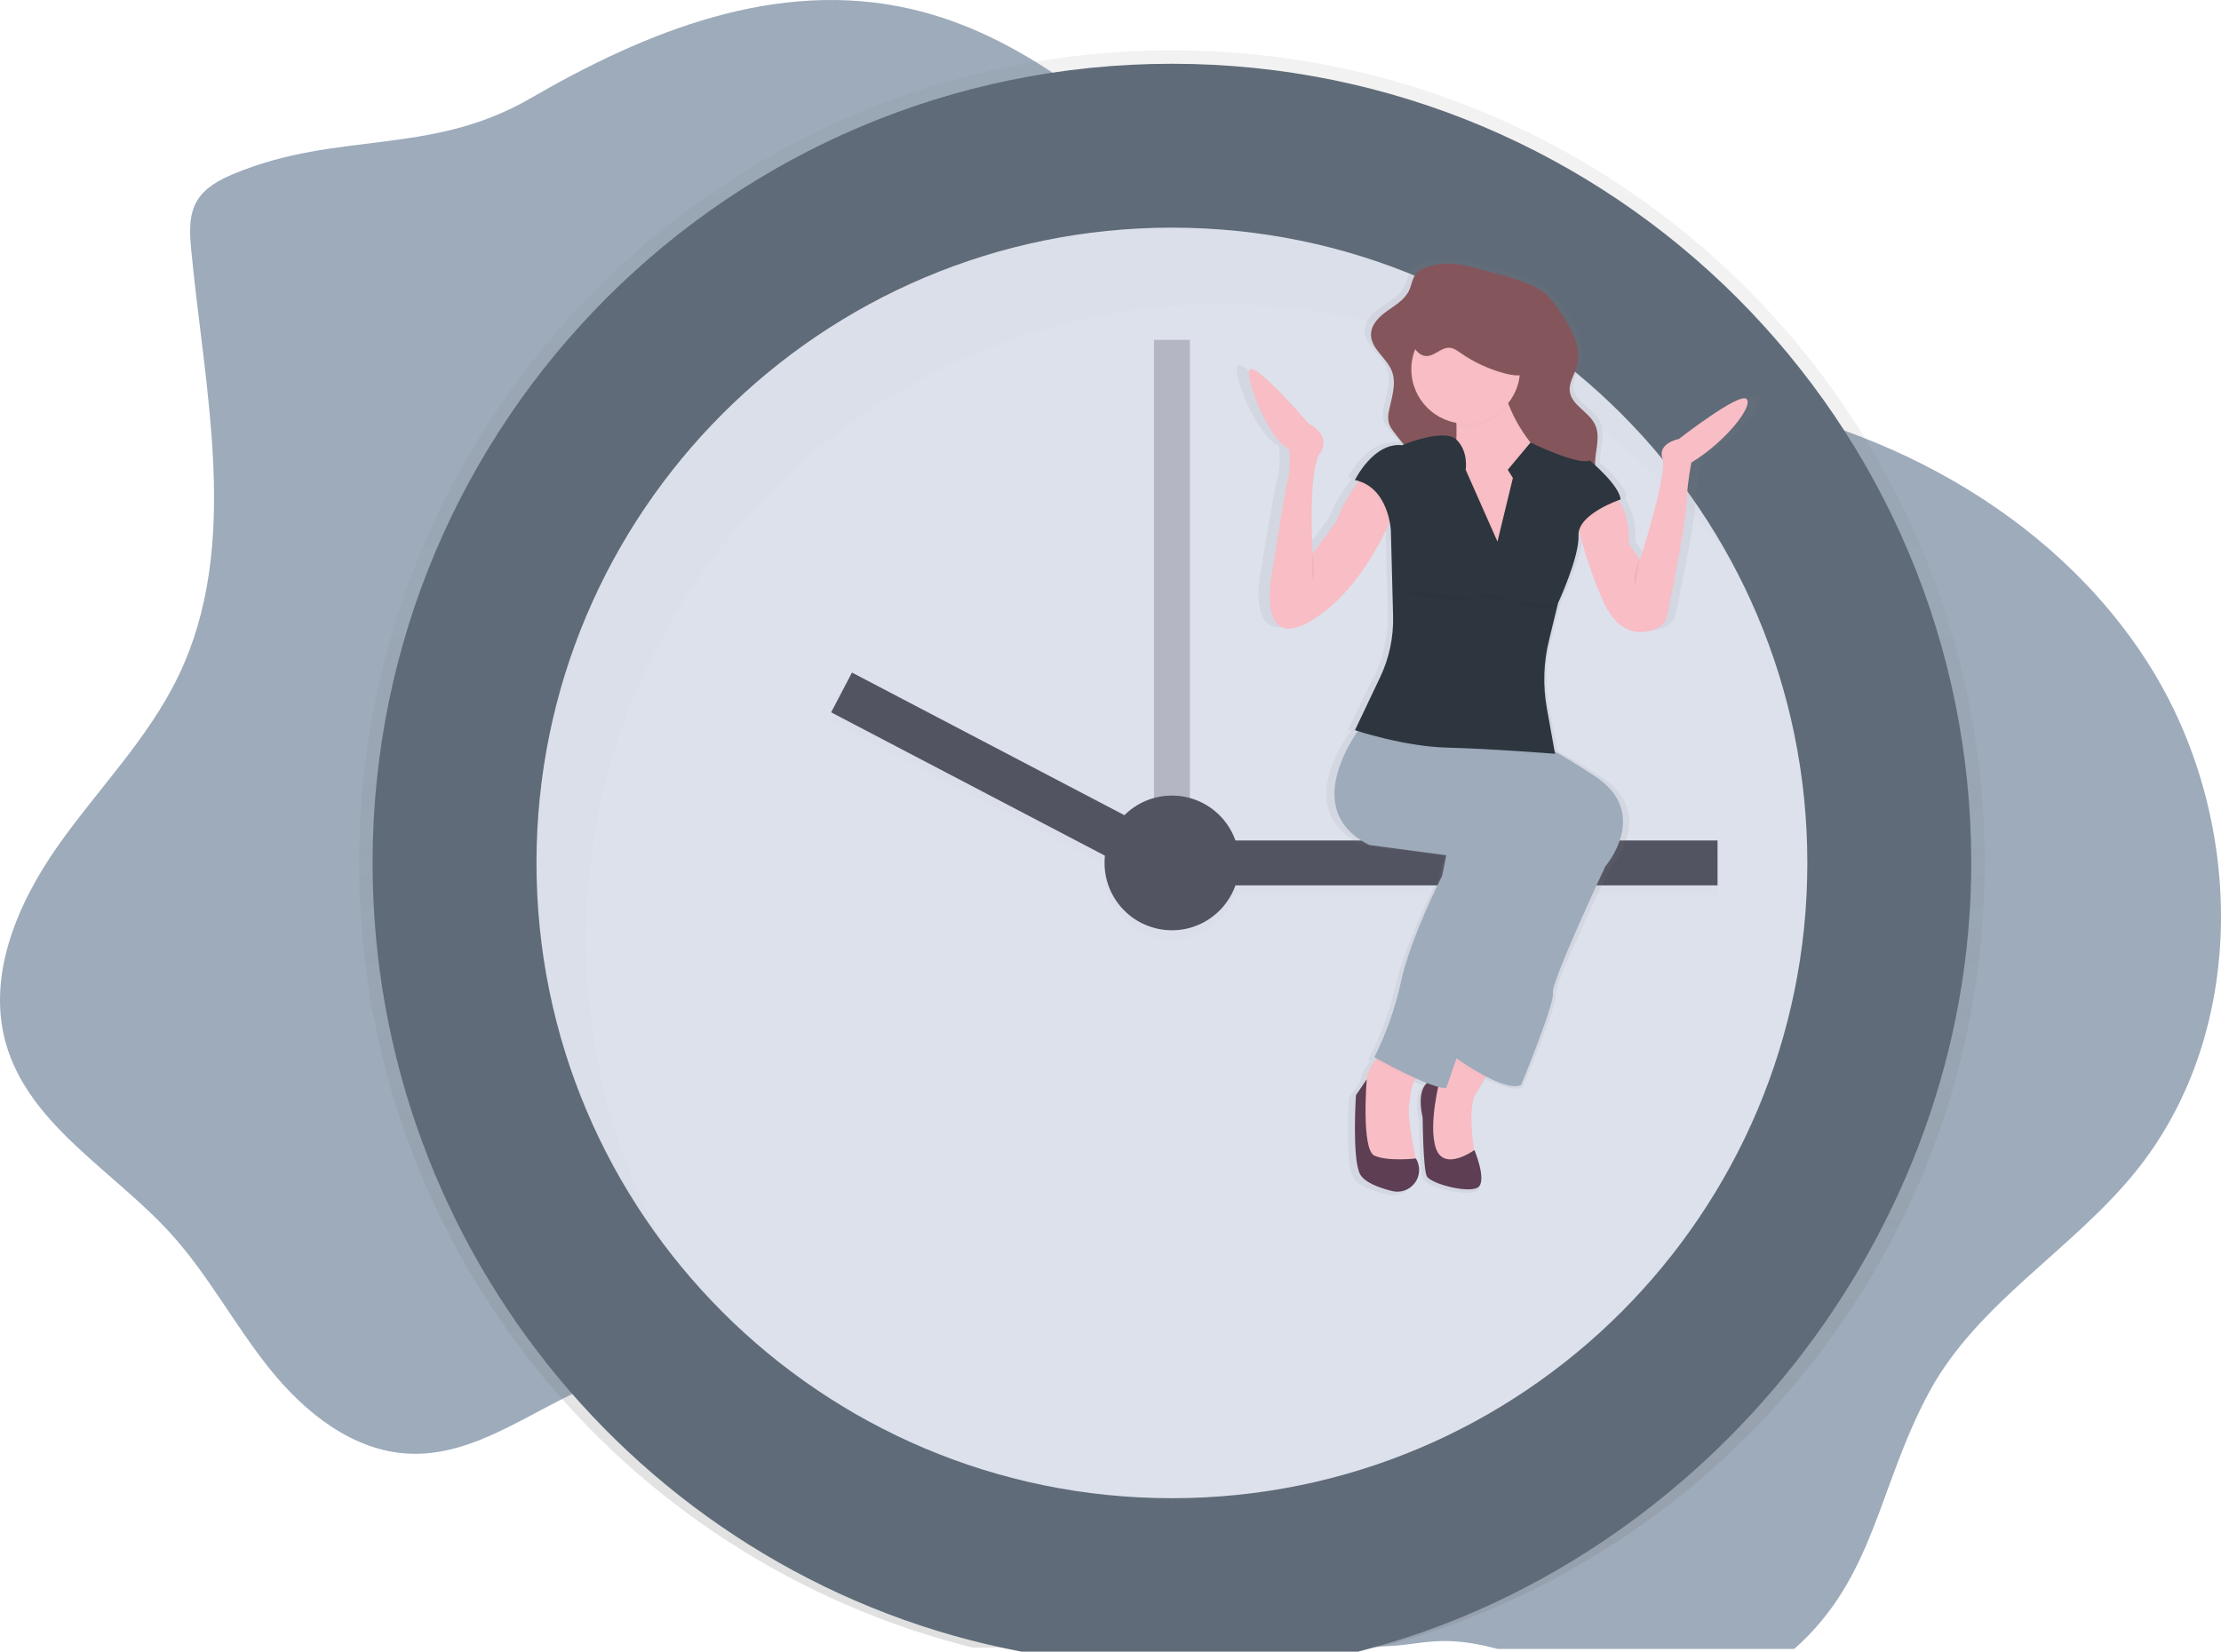
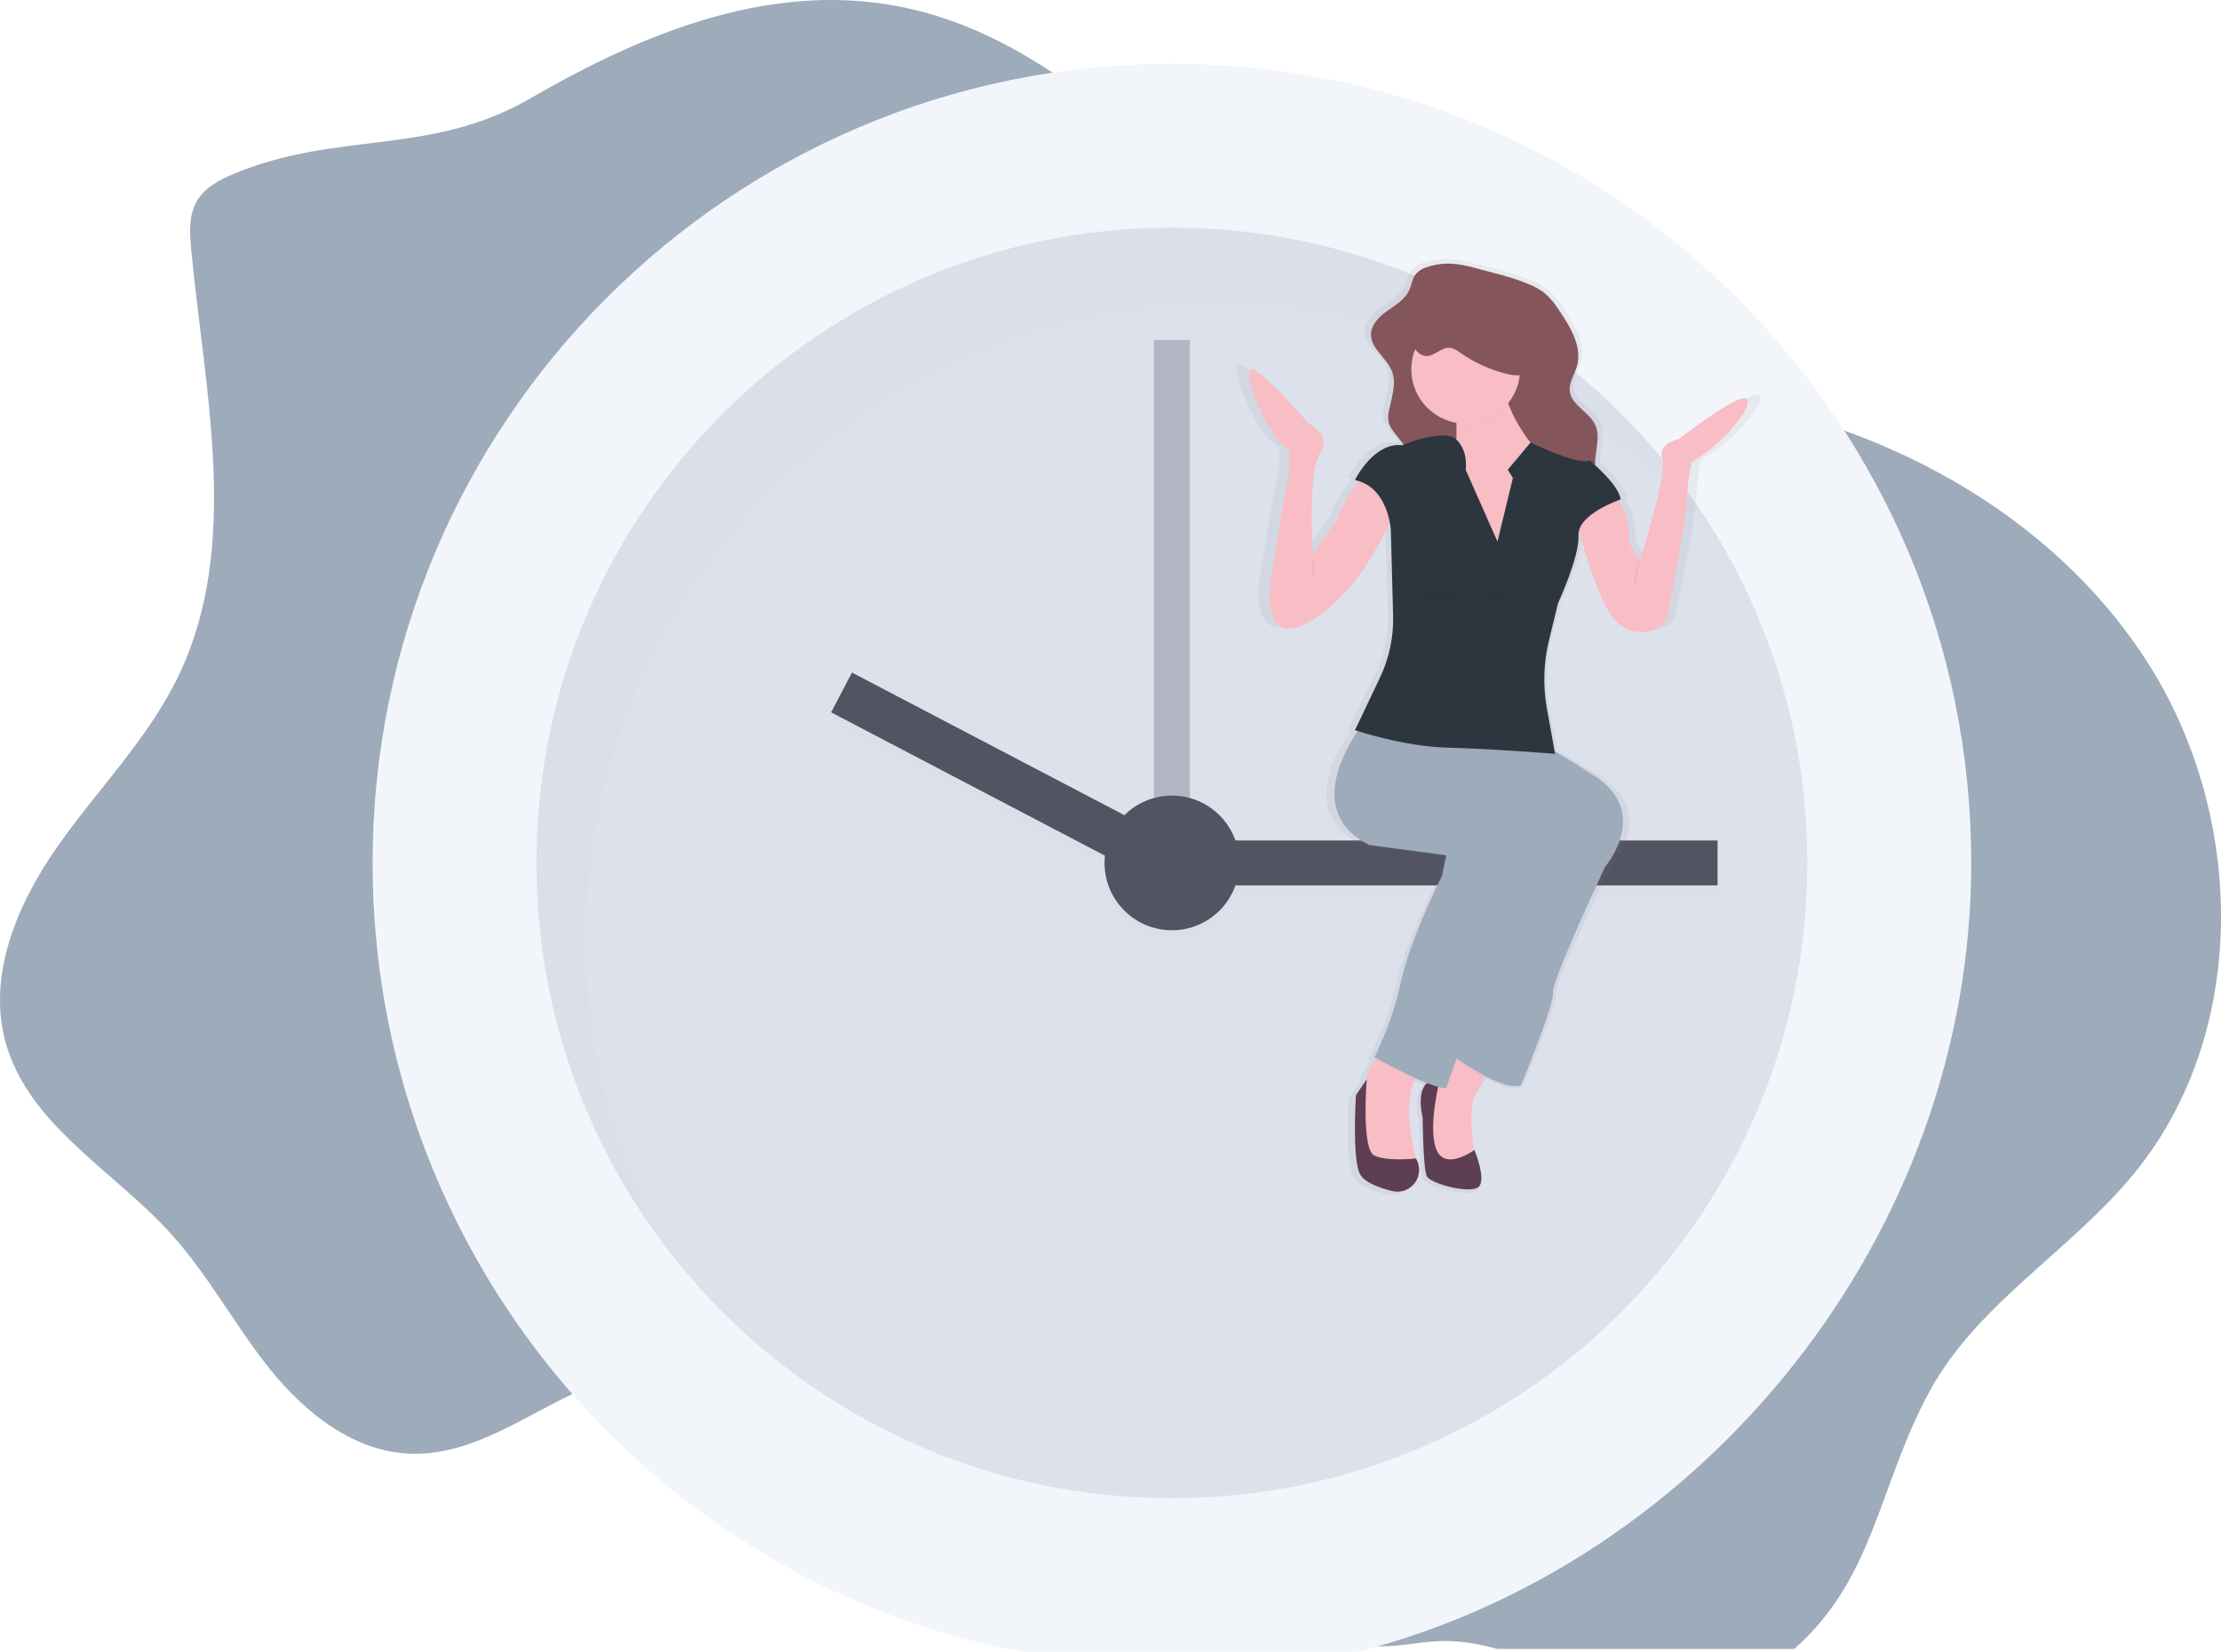
<svg xmlns="http://www.w3.org/2000/svg" width="812" height="604" viewBox="0 0 812 604" fill="none">
  <path d="M85.696 63.478C80.393 65.678 74.95 68.502 72.036 73.452C68.95 78.682 69.319 85.175 69.894 91.225C74.901 143.699 88.093 199.505 65.313 247.036C54.256 270.096 35.761 288.575 21.05 309.517C6.34 330.458 -4.767 356.605 2.063 381.241C10.403 411.344 41.532 428.033 62.514 451.199C76.248 466.345 85.877 484.75 98.691 500.685C111.505 516.619 129.064 530.656 149.521 531.592C178.942 532.947 202.879 507.539 231.726 501.653C261.278 495.628 291.036 510.962 314.998 529.318C338.96 547.674 360.755 569.913 388.673 581.373C419.506 594.04 454.263 592.102 486.722 599.712C516.274 606.649 518.161 595.136 547.5 603H656C685.626 576.731 686.57 543.504 705.491 508.754C723.067 476.467 757.471 457.192 780.628 428.649C822.297 377.275 820.934 298.754 785.554 242.882C750.173 187.01 686.085 153.18 620.553 144.372C591.001 140.407 560.57 140.949 532.158 131.927C456.11 107.792 410.854 21.316 333.214 3.321C283.861 -8.098 235.863 11.678 193.825 36.018C157.336 57.149 123.671 47.725 85.696 63.478Z" fill="#9DABBB" />
-   <path d="M428.455 18.393C264.335 18.393 131.289 151.442 131.289 315.567C131.289 454.698 226.4 570.154 355.5 602.5H428H504C631.533 569.076 725.62 453.586 725.62 315.567C725.62 151.442 592.575 18.393 428.455 18.393Z" fill="url(#paint0_linear)" />
-   <path d="M428.454 23.319C267.054 23.319 136.214 154.163 136.214 315.567C136.214 458.362 238.123 578.486 373.5 604H401H428H496.5C622.806 571.737 720.694 451.928 720.694 315.567C720.694 154.163 589.854 23.319 428.454 23.319Z" fill="#5F6B78" />
+   <path d="M428.454 23.319C267.054 23.319 136.214 154.163 136.214 315.567C136.214 458.362 238.123 578.486 373.5 604H401H428H496.5C622.806 571.737 720.694 451.928 720.694 315.567C720.694 154.163 589.854 23.319 428.454 23.319Z" fill="#F2F6FA" />
  <path d="M428.454 547.888C556.758 547.888 660.769 443.874 660.769 315.567C660.769 187.26 556.758 83.246 428.454 83.246C300.15 83.246 196.14 187.26 196.14 315.567C196.14 443.874 300.15 547.888 428.454 547.888Z" fill="#DDE1EC" />
  <path opacity="0.3" d="M435.021 124.292H421.887V329.522H435.021V124.292Z" fill="#535461" />
  <g opacity="0.1">
    <path opacity="0.1" d="M627.932 310.642H442.409V327.06H627.932V310.642Z" fill="black" />
    <path opacity="0.1" d="M311.428 249.216L303.812 263.76L420.545 324.892L428.161 310.348L311.428 249.216Z" fill="black" />
    <path opacity="0.1" d="M428.454 343.478C442.055 343.478 453.081 332.452 453.081 318.851C453.081 305.249 442.055 294.223 428.454 294.223C414.853 294.223 403.827 305.249 403.827 318.851C403.827 332.452 414.853 343.478 428.454 343.478Z" fill="black" />
  </g>
  <path d="M627.932 307.357H442.409V323.776H627.932V307.357Z" fill="#535461" />
  <path d="M428.216 307.082L311.482 245.95L303.866 260.495L420.599 321.627L428.216 307.082Z" fill="#535461" />
  <path d="M428.454 340.194C442.055 340.194 453.081 329.168 453.081 315.567C453.081 301.965 442.055 290.939 428.454 290.939C414.853 290.939 403.827 301.965 403.827 315.567C403.827 329.168 414.853 340.194 428.454 340.194Z" fill="#535461" />
  <g opacity="0.1">
-     <path opacity="0.1" d="M214.183 343.478C214.183 215.168 318.191 111.157 446.498 111.157C482.51 111.126 518.035 119.48 550.259 135.558C582.483 151.636 610.521 174.997 632.152 203.79C592.618 131.943 516.274 83.246 428.438 83.246C300.131 83.246 196.123 187.257 196.123 315.567C196.048 365.973 212.441 415.023 242.808 455.255C223.976 421.013 214.128 382.557 214.183 343.478V343.478Z" fill="black" />
+     <path opacity="0.1" d="M214.183 343.478C214.183 215.168 318.191 111.157 446.498 111.157C482.51 111.126 518.035 119.48 550.259 135.558C582.483 151.636 610.521 174.997 632.152 203.79C592.618 131.943 516.274 83.246 428.438 83.246C300.131 83.246 196.123 187.257 196.123 315.567C196.048 365.973 212.441 415.023 242.808 455.255C223.976 421.013 214.128 382.557 214.183 343.478Z" fill="black" />
  </g>
-   <path d="M643.103 144.667C640.345 142.016 617.13 159.444 617.13 159.444C617.13 159.444 608.863 160.954 610.834 166.627C612.804 172.3 602.173 204.069 602.173 204.069L597.847 198.019C598.266 190.918 596.312 185.886 594.407 182.75C594.251 182.495 594.095 182.249 593.939 182.019L594.695 181.757C594.407 177.882 588.21 171.979 584.918 169.09C584.918 168.671 584.918 168.269 584.918 167.842C585.123 163.212 586.978 158.327 584.918 154.133C582.586 149.347 575.765 146.941 575.19 141.687C574.845 138.551 576.963 135.719 577.899 132.698C580.132 125.474 575.494 118.102 571.061 111.88C569.559 109.547 567.732 107.44 565.635 105.624C563.637 104.164 561.442 102.992 559.117 102.144C552.624 99.517 545.983 98.195 539.284 96.397C532.856 94.69 526.929 93.877 520.403 96.019C518.855 96.437 517.44 97.249 516.299 98.376C514.747 100.116 514.542 102.595 513.524 104.672C511.882 108.013 508.344 110.008 505.217 112.151C502.089 114.293 498.953 117.232 498.937 120.926C498.937 126.172 504.929 129.472 506.932 134.357C508.804 138.904 506.932 143.97 505.89 148.764C505.454 150.313 505.412 151.947 505.767 153.517C506.18 154.687 506.803 155.772 507.605 156.718C508.845 158.36 510.175 159.887 511.496 161.447L510.889 161.685C499.873 160.552 492.788 174.541 492.788 174.541C493.297 174.647 493.781 174.771 494.258 174.91L493.79 175.518C490.461 179.841 487.74 184.6 485.704 189.662L476.674 201.762C476.674 201.762 474.704 171.503 479.432 164.698C484.161 157.892 475.106 153.73 475.106 153.73C475.106 153.73 455.404 131.795 452.671 133.683C449.937 135.572 459.361 159.403 467.628 163.187C467.628 163.187 468.449 170.748 466.807 175.665C465.813 178.777 460.51 211.597 460.51 211.597C460.51 211.597 455.79 239.205 477.437 225.553C491.499 216.703 500.587 201.467 505.217 191.895C505.54 191.222 505.843 190.579 506.128 189.966C506.342 190.981 506.487 192.009 506.563 193.044L507.384 224.674C507.592 232.498 505.884 240.254 502.409 247.266L492.764 266.829L493.839 267.157L493.19 268.093C486.837 277.443 476.034 298.467 498.272 309.18L527.824 312.964L526.248 320.525C526.248 320.525 514.049 343.593 510.503 359.478C508.301 369.205 504.86 378.61 500.267 387.463L501.178 387.947C500.989 388.161 500.792 388.383 500.603 388.612C498.811 390.628 497.627 393.11 497.188 395.771L493.182 401.452C493.182 401.452 491.606 424.897 494.758 430.578C496.482 433.681 502.204 435.651 507.072 436.8C514.296 438.516 520.124 431.054 516.291 424.905L516.241 424.823H516.167C515.347 421.006 512.835 409.16 513.655 404.661C513.885 403.381 514.099 402.108 514.205 400.811C514.403 399.107 514.921 397.455 515.732 395.943C515.864 395.689 516.003 395.442 516.143 395.196L516.57 395.377C517.891 395.943 519.197 396.477 520.436 396.945C518.515 398.693 517.153 402.314 518.794 409.759C518.794 409.759 518.95 428.386 520.37 431.317C521.791 434.247 537.683 438.122 540.441 435.101C543.2 432.08 538.668 421.671 538.668 421.671L538.529 421.769C537.618 415.736 536.493 404.932 539.259 400.68C540.376 398.964 541.459 397.191 542.428 395.533L543.027 394.507C548.166 397.068 553.6 398.997 556.572 397.659C556.572 397.659 569.559 367.4 568.771 363.624C567.983 359.847 588.842 317.102 588.842 317.102C588.842 317.102 606.548 297.4 584.91 283.822C578.039 279.496 573.031 276.589 569.395 274.627L566.349 258.702C564.783 250.352 565.063 241.762 567.17 233.532L570.453 221.005L570.724 219.938C570.724 219.938 578.991 202.92 578.597 194.973C578.566 194.356 578.636 193.738 578.802 193.143C578.892 193.52 578.991 193.914 579.098 194.325C581.269 202.584 584.131 210.647 587.651 218.427C593.931 232.596 603.248 231.472 608.354 229.46C609.447 229.037 610.418 228.349 611.179 227.458C611.94 226.567 612.467 225.5 612.713 224.354C614.552 215.538 619.601 190.836 619.921 184.014C620.207 178.68 620.865 173.372 621.891 168.129C634.845 160.552 645.861 147.319 643.103 144.667Z" fill="url(#paint1_linear)" />
+   <path d="M643.103 144.667C640.345 142.016 617.13 159.444 617.13 159.444C617.13 159.444 608.863 160.954 610.834 166.627C612.804 172.3 602.173 204.069 602.173 204.069L597.847 198.019C598.266 190.918 596.312 185.886 594.407 182.75C594.251 182.495 594.095 182.249 593.939 182.019L594.695 181.757C594.407 177.882 588.21 171.979 584.918 169.09C584.918 168.671 584.918 168.269 584.918 167.842C585.123 163.212 586.978 158.327 584.918 154.133C582.586 149.347 575.765 146.941 575.19 141.687C574.845 138.551 576.963 135.719 577.899 132.698C580.132 125.474 575.494 118.102 571.061 111.88C569.559 109.547 567.732 107.44 565.635 105.624C563.637 104.164 561.442 102.992 559.117 102.144C552.624 99.517 545.983 98.195 539.284 96.397C532.856 94.69 526.929 93.877 520.403 96.019C518.855 96.437 517.44 97.249 516.299 98.376C514.747 100.116 514.542 102.595 513.524 104.672C511.882 108.013 508.344 110.008 505.217 112.151C502.089 114.293 498.953 117.232 498.937 120.926C498.937 126.172 504.929 129.472 506.932 134.357C508.804 138.904 506.932 143.97 505.89 148.764C505.454 150.313 505.412 151.947 505.767 153.517C506.18 154.687 506.803 155.772 507.605 156.718C508.845 158.36 510.175 159.887 511.496 161.447L510.889 161.685C499.873 160.552 492.788 174.541 492.788 174.541C493.297 174.647 493.781 174.771 494.258 174.91L493.79 175.518C490.461 179.841 487.74 184.6 485.704 189.662L476.674 201.762C476.674 201.762 474.704 171.503 479.432 164.698C484.161 157.892 475.106 153.73 475.106 153.73C475.106 153.73 455.404 131.795 452.671 133.683C449.937 135.572 459.361 159.403 467.628 163.187C467.628 163.187 468.449 170.748 466.807 175.665C465.813 178.777 460.51 211.597 460.51 211.597C460.51 211.597 455.79 239.205 477.437 225.553C491.499 216.703 500.587 201.467 505.217 191.895C505.54 191.222 505.843 190.579 506.128 189.966C506.342 190.981 506.487 192.009 506.563 193.044L507.384 224.674C507.592 232.498 505.884 240.254 502.409 247.266L492.764 266.829L493.839 267.157L493.19 268.093C486.837 277.443 476.034 298.467 498.272 309.18L527.824 312.964L526.248 320.525C526.248 320.525 514.049 343.593 510.503 359.478C508.301 369.205 504.86 378.61 500.267 387.463L501.178 387.947C500.989 388.161 500.792 388.383 500.603 388.612C498.811 390.628 497.627 393.11 497.188 395.771L493.182 401.452C493.182 401.452 491.606 424.897 494.758 430.578C496.482 433.681 502.204 435.651 507.072 436.8C514.296 438.516 520.124 431.054 516.291 424.905L516.241 424.823H516.167C515.347 421.006 512.835 409.16 513.655 404.661C513.885 403.381 514.099 402.108 514.205 400.811C514.403 399.107 514.921 397.455 515.732 395.943C515.864 395.689 516.003 395.442 516.143 395.196L516.57 395.377C517.891 395.943 519.197 396.477 520.436 396.945C518.515 398.693 517.153 402.314 518.794 409.759C518.794 409.759 518.95 428.386 520.37 431.317C521.791 434.247 537.683 438.122 540.441 435.101C543.2 432.08 538.668 421.671 538.668 421.671L538.529 421.769C537.618 415.736 536.493 404.932 539.259 400.68C540.376 398.964 541.459 397.191 542.428 395.533L543.027 394.507C548.166 397.068 553.6 398.997 556.572 397.659C556.572 397.659 569.559 367.4 568.771 363.624C567.983 359.847 588.842 317.102 588.842 317.102C588.842 317.102 606.548 297.4 584.91 283.822C578.039 279.495 573.031 276.589 569.395 274.627L566.349 258.702C564.783 250.352 565.063 241.762 567.17 233.532L570.453 221.005L570.724 219.938C570.724 219.938 578.991 202.92 578.597 194.973C578.566 194.356 578.636 193.738 578.802 193.143C578.892 193.52 578.991 193.914 579.098 194.325C581.269 202.584 584.131 210.647 587.651 218.427C593.931 232.596 603.248 231.472 608.354 229.46C609.447 229.037 610.418 228.349 611.179 227.458C611.94 226.567 612.467 225.5 612.713 224.354C614.552 215.538 619.601 190.836 619.921 184.014C620.207 178.68 620.865 173.372 621.891 168.129C634.845 160.552 645.861 147.319 643.103 144.667Z" fill="url(#paint0_linear)" />
  <path d="M546.738 387.02C546.738 387.02 545.005 390.492 542.633 394.663C541.705 396.304 540.671 398.069 539.612 399.769C535.861 405.77 539.612 424.889 539.612 424.889L531.403 426.014L523.194 421.909L521.692 408.035V397.889L531.05 387.422L535.155 382.891L546.738 387.02Z" fill="#F8BDC5" />
  <g opacity="0.1">
    <path opacity="0.1" d="M546.737 387.02C546.737 387.02 545.005 390.492 542.633 394.663C539.009 392.726 535.505 390.571 532.142 388.21L531.42 387.701L531.034 387.422L535.138 382.891L546.737 387.02Z" fill="black" />
  </g>
  <path d="M586.872 316.897C586.872 316.897 566.998 359.265 567.753 363.016C568.508 366.768 556.129 396.764 556.129 396.764C553.305 398.094 548.117 396.182 543.225 393.645C539.535 391.679 535.971 389.485 532.553 387.078L531.83 386.569L531.395 386.257L564.018 295.89L535.155 274.718L533.021 273.15L520.116 263.627L559.519 270.753C559.519 270.753 560.89 270.581 568.139 274.636C571.619 276.582 576.455 279.496 583.137 283.88C603.733 297.4 586.872 316.897 586.872 316.897Z" fill="#9DABBB" />
  <g opacity="0.03">
    <path opacity="0.03" d="M586.872 316.897C586.872 316.897 566.998 359.265 567.753 363.016C568.508 366.768 556.129 396.764 556.129 396.764C553.305 398.094 548.117 396.182 543.225 393.645C539.535 391.679 535.971 389.485 532.553 387.078L531.83 386.569L531.395 386.257L564.018 295.89L535.155 274.718L533.021 273.15L520.116 263.627L559.519 270.753C559.519 270.753 560.89 270.581 568.139 274.636C571.619 276.582 576.455 279.496 583.137 283.88C603.733 297.4 586.872 316.897 586.872 316.897Z" fill="black" />
  </g>
  <path d="M526.494 394.515C526.494 394.515 516.742 393.013 520.124 408.766C520.124 408.766 520.272 427.237 521.626 430.11C522.981 432.983 538.126 436.858 540.745 433.862C543.364 430.866 539.054 420.555 539.054 420.555C539.054 420.555 527.996 428.616 524.992 419.988C521.987 411.36 526.494 394.515 526.494 394.515Z" fill="#5D3E53" />
  <path d="M519.738 391.519C518.674 392.532 517.808 393.734 517.185 395.065C516.411 396.572 515.918 398.208 515.732 399.892C515.634 401.173 515.429 402.445 515.215 403.709C514.279 409.053 517.867 424.889 517.867 424.889L503.616 427.138L498.37 421.515L497.246 409.144C498.646 404.902 499.404 400.475 499.495 396.009C499.495 392.783 501.137 389.901 502.778 387.8C503.891 386.398 505.167 385.133 506.579 384.032C506.579 384.032 522.743 388.892 519.738 391.519Z" fill="#F8BDC5" />
  <g opacity="0.1">
    <path opacity="0.1" d="M519.739 391.518C518.675 392.532 517.809 393.734 517.186 395.065C511.349 392.43 505.217 389.105 502.984 387.873L502.812 387.783C503.925 386.381 505.2 385.116 506.612 384.015C506.612 384.015 522.743 388.891 519.739 391.518Z" fill="black" />
  </g>
  <path d="M565.865 305.65C565.865 305.65 556.498 323.276 550.489 337.896C546.549 347.501 538.406 370.372 533.25 384.935L532.495 387.086C530.229 393.53 528.719 397.889 528.719 397.889C527.72 397.896 526.726 397.749 525.772 397.454C524.885 397.216 523.892 396.896 522.833 396.502L521.643 396.05C520.461 395.591 519.18 395.057 517.957 394.499C511.997 391.839 505.644 388.375 503.337 387.11L502.467 386.626C506.866 377.811 510.151 368.482 512.244 358.854C515.617 343.109 527.241 320.271 527.241 320.271L528.744 312.768L500.62 309.016C479.432 298.426 489.726 277.55 495.776 268.282C496.808 266.673 497.923 265.12 499.117 263.627L521.618 268.553C521.618 268.553 525.164 269.686 533.045 273.175L536.665 274.817C541.082 276.844 546.516 279.455 553.083 282.804C575.231 294.002 565.865 305.65 565.865 305.65Z" fill="#9DABBB" />
  <path d="M517.727 423.764C518.53 425.116 518.914 426.675 518.832 428.245C518.749 429.815 518.204 431.326 517.265 432.587C516.326 433.847 515.034 434.802 513.553 435.329C512.072 435.857 510.468 435.935 508.944 435.553C504.338 434.412 498.879 432.458 497.238 429.379C494.241 423.756 495.735 400.507 495.735 400.507L499.676 394.695C499.676 394.695 497.615 420.382 502.491 422.607C507.367 424.831 517.678 423.649 517.678 423.649L517.727 423.764Z" fill="#5D3E53" />
-   <path d="M521.717 97.686C520.219 98.103 518.859 98.91 517.776 100.026C516.299 101.75 516.135 104.212 515.133 106.273C513.573 109.557 510.208 111.568 507.22 113.661C504.232 115.755 501.252 118.702 501.235 122.363C501.235 127.568 506.982 130.835 508.853 135.67C510.635 140.185 508.853 145.201 507.86 149.954C507.446 151.493 507.406 153.109 507.745 154.666C508.137 155.821 508.732 156.897 509.502 157.843C513.122 162.769 517.621 167.136 520.042 172.743C521.881 177.003 522.39 181.707 522.874 186.329C523.572 192.979 524.27 199.751 523.006 206.319C522.883 206.711 522.883 207.132 523.006 207.525C523.221 207.902 523.56 208.192 523.966 208.346C526.355 209.507 528.954 210.173 531.606 210.303C534.259 210.434 536.91 210.027 539.402 209.107C541.893 208.187 544.172 206.772 546.103 204.949C548.034 203.125 549.576 200.93 550.637 198.495C552.279 194.776 552.911 190.286 556.162 187.872C556.541 187.559 556.997 187.352 557.483 187.273C558.25 187.294 558.993 187.543 559.618 187.987C563.837 190.27 568.951 190.335 573.655 189.399C576.495 188.833 579.401 187.823 581.281 185.607C584.984 181.207 582.923 174.631 583.169 168.893C583.366 164.304 585.131 159.46 583.169 155.307C580.953 150.562 574.443 148.181 573.901 142.993C573.573 139.89 575.592 137.074 576.487 134.086C578.613 126.919 574.197 119.613 569.977 113.448C568.558 111.148 566.82 109.061 564.814 107.25C562.922 105.809 560.831 104.647 558.608 103.802C552.427 101.2 546.122 99.886 539.727 98.113C533.603 96.364 527.964 95.552 521.717 97.686Z" fill="#85555C" />
+   <path d="M521.717 97.686C520.219 98.103 518.859 98.91 517.776 100.026C516.299 101.75 516.135 104.212 515.133 106.273C513.573 109.557 510.208 111.568 507.22 113.661C504.232 115.755 501.252 118.702 501.235 122.363C501.235 127.568 506.982 130.835 508.853 135.67C510.635 140.185 508.853 145.201 507.86 149.954C507.446 151.493 507.406 153.109 507.745 154.666C508.137 155.821 508.732 156.897 509.502 157.843C513.122 162.769 517.621 167.136 520.042 172.743C521.881 177.003 522.39 181.707 522.874 186.329C523.572 192.979 524.27 199.751 523.006 206.319C522.883 206.711 522.883 207.132 523.006 207.525C523.221 207.902 523.56 208.192 523.966 208.346C526.355 209.507 528.954 210.173 531.606 210.303C534.259 210.434 536.91 210.027 539.402 209.107C541.893 208.187 544.172 206.772 546.103 204.949C548.034 203.125 549.576 200.93 550.637 198.495C552.279 194.776 552.911 190.286 556.162 187.872C556.541 187.559 556.997 187.352 557.483 187.273C558.25 187.294 558.993 187.543 559.618 187.987C563.837 190.27 568.951 190.335 573.655 189.399C576.495 188.833 579.401 187.823 581.281 185.607C584.983 181.207 582.923 174.631 583.169 168.893C583.366 164.304 585.131 159.46 583.169 155.307C580.953 150.562 574.443 148.181 573.901 142.993C573.573 139.89 575.592 137.074 576.487 134.086C578.613 126.919 574.197 119.613 569.977 113.448C568.558 111.148 566.82 109.061 564.814 107.25C562.922 105.809 560.831 104.647 558.608 103.802C552.427 101.2 546.122 99.886 539.727 98.113C533.603 96.364 527.964 95.552 521.717 97.686Z" fill="#85555C" />
  <path d="M553.116 204.784H531.362V169.533C532.009 166.148 532.387 162.717 532.495 159.272C532.495 158.114 532.495 156.932 532.495 155.742C532.29 151.539 531.42 147.344 529.138 144.782C523.137 138.034 548.634 139.159 548.634 139.159C549.416 142.258 550.432 145.293 551.671 148.239C553.518 152.835 555.976 157.162 558.977 161.102C561.618 164.609 565.002 167.488 568.885 169.533C583.859 177.036 553.116 204.784 553.116 204.784Z" fill="#F8BDC5" />
  <g opacity="0.1">
-     <path opacity="0.1" d="M551.646 148.239C549.438 151.119 546.484 153.34 543.104 154.662C539.724 155.985 536.047 156.358 532.47 155.742C532.265 151.539 531.395 147.344 529.113 144.782C523.112 138.034 548.609 139.159 548.609 139.159C549.391 142.258 550.407 145.293 551.646 148.239V148.239Z" fill="black" />
+     <path opacity="0.1" d="M551.646 148.239C549.438 151.119 546.484 153.34 543.104 154.662C539.724 155.985 536.047 156.358 532.47 155.742C532.265 151.539 531.395 147.344 529.113 144.782C523.112 138.034 548.609 139.159 548.609 139.159C549.391 142.258 550.407 145.293 551.646 148.239Z" fill="black" />
  </g>
  <path d="M535.861 154.921C546.837 154.921 555.735 146.023 555.735 135.046C555.735 124.07 546.837 115.172 535.861 115.172C524.885 115.172 515.987 124.07 515.987 135.046C515.987 146.023 524.885 154.921 535.861 154.921Z" fill="#F8BDC5" />
  <path d="M618.353 169.164C617.377 174.364 616.752 179.625 616.481 184.909C616.177 191.665 611.367 216.162 609.61 224.904C609.388 226.025 608.893 227.074 608.169 227.958C607.444 228.842 606.512 229.533 605.456 229.969C600.58 231.964 591.714 233.081 585.755 219.035C582.395 211.306 579.668 203.317 577.603 195.146C576.873 192.399 576.324 189.608 575.961 186.789L589.096 179.663C590.332 180.82 591.379 182.164 592.199 183.645C594.013 186.756 595.876 191.747 595.482 198.783L599.587 204.784C599.587 204.784 609.709 173.285 607.796 167.662C605.883 162.038 613.797 160.536 613.797 160.536C613.797 160.536 635.92 143.297 638.547 145.915C641.174 148.534 630.724 161.661 618.353 169.164Z" fill="#F8BDC5" />
  <path d="M510.741 184.162C509.717 187.095 508.538 189.972 507.211 192.782C502.795 202.28 494.143 217.409 480.746 226.16C460.125 239.656 464.623 212.287 464.623 212.287C464.623 212.287 469.672 179.746 470.624 176.667C472.126 171.791 471.371 164.296 471.371 164.296C463.499 160.544 454.502 136.926 457.12 135.046C459.739 133.166 478.464 154.921 478.464 154.921C478.464 154.921 487.091 159.025 482.568 165.798C478.045 172.571 479.941 202.542 479.941 202.542L488.618 190.565C490.548 185.567 493.141 180.852 496.326 176.544C497.968 174.303 499.117 172.948 499.117 172.948L510.741 184.162Z" fill="#F8BDC5" />
  <g opacity="0.1">
    <path opacity="0.1" d="M592.207 183.645C589.449 184.663 578.769 188.973 577.587 195.138C576.857 192.391 576.308 189.6 575.945 186.781L589.08 179.655C590.325 180.813 591.381 182.159 592.207 183.645Z" fill="black" />
  </g>
  <g opacity="0.1">
    <path opacity="0.1" d="M510.741 184.162C509.716 187.095 508.538 189.972 507.211 192.781C506.702 189.071 504.609 179.581 496.326 176.519C497.968 174.278 499.117 172.923 499.117 172.923L510.741 184.162Z" fill="black" />
  </g>
  <g opacity="0.1">
    <path opacity="0.1" d="M553.116 204.783H531.362V169.533C532.009 166.148 532.387 162.716 532.495 159.271C536.969 163.59 535.861 170.28 535.861 170.28L547.485 196.55L553.116 173.326L551.244 170.329L558.961 161.151C561.602 164.658 564.985 167.537 568.869 169.582C583.859 177.036 553.116 204.783 553.116 204.783Z" fill="black" />
  </g>
  <g opacity="0.1">
    <path opacity="0.1" d="M568.483 276.762C568.483 276.762 551.441 275.408 536.657 274.767L535.171 274.702C533.07 274.62 531.067 274.554 529.105 274.505C514.755 274.16 498.526 269.144 495.768 268.266C496.803 266.662 497.921 265.114 499.117 263.627L521.618 268.553C521.618 268.553 525.164 269.686 533.045 273.175L520.116 263.627L559.519 270.753C559.519 270.753 560.89 270.581 568.139 274.636L568.483 276.762Z" fill="black" />
  </g>
  <path d="M553.116 174.787L551.244 171.791L559.568 161.833C559.568 161.833 576.733 170.247 581.232 168.4C581.232 168.4 592.109 177.43 592.478 182.651C592.478 182.651 576.733 187.897 577.103 195.786C577.472 203.675 569.632 220.529 569.632 220.529L566.349 234.008C564.328 242.177 564.049 250.68 565.528 258.964L568.524 275.654C568.524 275.654 544.899 273.782 529.121 273.404C513.343 273.027 495.374 267.034 495.374 267.034L504.576 247.669C507.895 240.68 509.52 233.008 509.321 225.274L508.5 193.923C508.5 193.923 507.753 178.177 495.366 175.551C495.366 175.551 502.114 161.677 512.605 162.802C512.605 162.802 527.89 156.423 532.429 160.733C536.969 165.043 535.852 171.799 535.852 171.799L547.476 198.068L553.116 174.787Z" fill="#2D353E" />
  <g opacity="0.1">
    <path opacity="0.1" d="M521.519 130.95C524.532 130.95 526.896 127.756 529.909 127.92C531.469 128.003 532.807 128.996 534.095 129.891C538.965 133.263 544.385 135.763 550.111 137.279C552.336 137.87 554.692 138.313 556.925 137.772C559.158 137.23 561.251 135.473 561.505 133.183C561.568 132.173 561.434 131.161 561.111 130.203C558.584 121.396 552.865 113.848 545.071 109.031C541.951 107.118 538.142 105.657 534.686 106.856C531.567 107.931 529.556 110.854 527.298 113.259C525.597 115.06 523.665 116.628 521.552 117.922C519.91 118.915 517.448 119.563 516.504 121.386C514.722 124.785 517.522 130.917 521.519 130.95Z" fill="black" />
  </g>
  <path d="M521.519 130.203C524.532 130.203 526.896 127.009 529.909 127.173C531.469 127.255 532.807 128.249 534.095 129.144C538.965 132.516 544.385 135.016 550.111 136.532C552.336 137.123 554.692 137.566 556.925 137.024C559.158 136.483 561.251 134.726 561.505 132.436C561.568 131.426 561.434 130.414 561.111 129.456C558.584 120.649 552.865 113.101 545.071 108.284C541.951 106.371 538.142 104.91 534.686 106.109C531.567 107.184 529.556 110.106 527.298 112.512C525.597 114.313 523.665 115.881 521.552 117.175C519.91 118.168 517.448 118.816 516.504 120.639C514.722 124.07 517.522 130.162 521.519 130.203Z" fill="#85555C" />
  <path opacity="0.05" d="M512.433 215.841C512.433 215.841 530.804 222.589 542.806 217.344L548.807 217.721C548.807 217.721 558.781 224.715 569.329 221.588" fill="black" />
-   <path opacity="0.05" d="M599.423 204.595C599.423 204.595 596.427 211.72 597.921 213.97Z" fill="black" />
-   <path opacity="0.05" d="M479.81 202.345C479.81 202.345 481.312 209.471 479.81 211.72Z" fill="black" />
+   <path opacity="0.05" d="M599.423 204.595C599.423 204.595 596.427 211.72 597.921 213.97L599.423 204.595Z" fill="black" />
+   <path opacity="0.05" d="M479.81 202.345C479.81 202.345 481.312 209.471 479.81 211.72V202.345Z" fill="black" />
  <defs>
-     <linearGradient id="paint0_linear" x1="428.455" y1="612.74" x2="428.455" y2="18.393" gradientUnits="userSpaceOnUse">
-       <stop stop-color="#808080" stop-opacity="0.25" />
-       <stop offset="0.54" stop-color="#808080" stop-opacity="0.12" />
-       <stop offset="1" stop-color="#808080" stop-opacity="0.1" />
-     </linearGradient>
-     <linearGradient id="paint1_linear" x1="143659" y1="204213" x2="143659" y2="61458.9" gradientUnits="userSpaceOnUse">
+     <linearGradient id="paint0_linear" x1="143659" y1="204213" x2="143659" y2="61458.9" gradientUnits="userSpaceOnUse">
      <stop stop-color="#808080" stop-opacity="0.25" />
      <stop offset="0.54" stop-color="#808080" stop-opacity="0.12" />
      <stop offset="1" stop-color="#808080" stop-opacity="0.1" />
    </linearGradient>
  </defs>
</svg>
